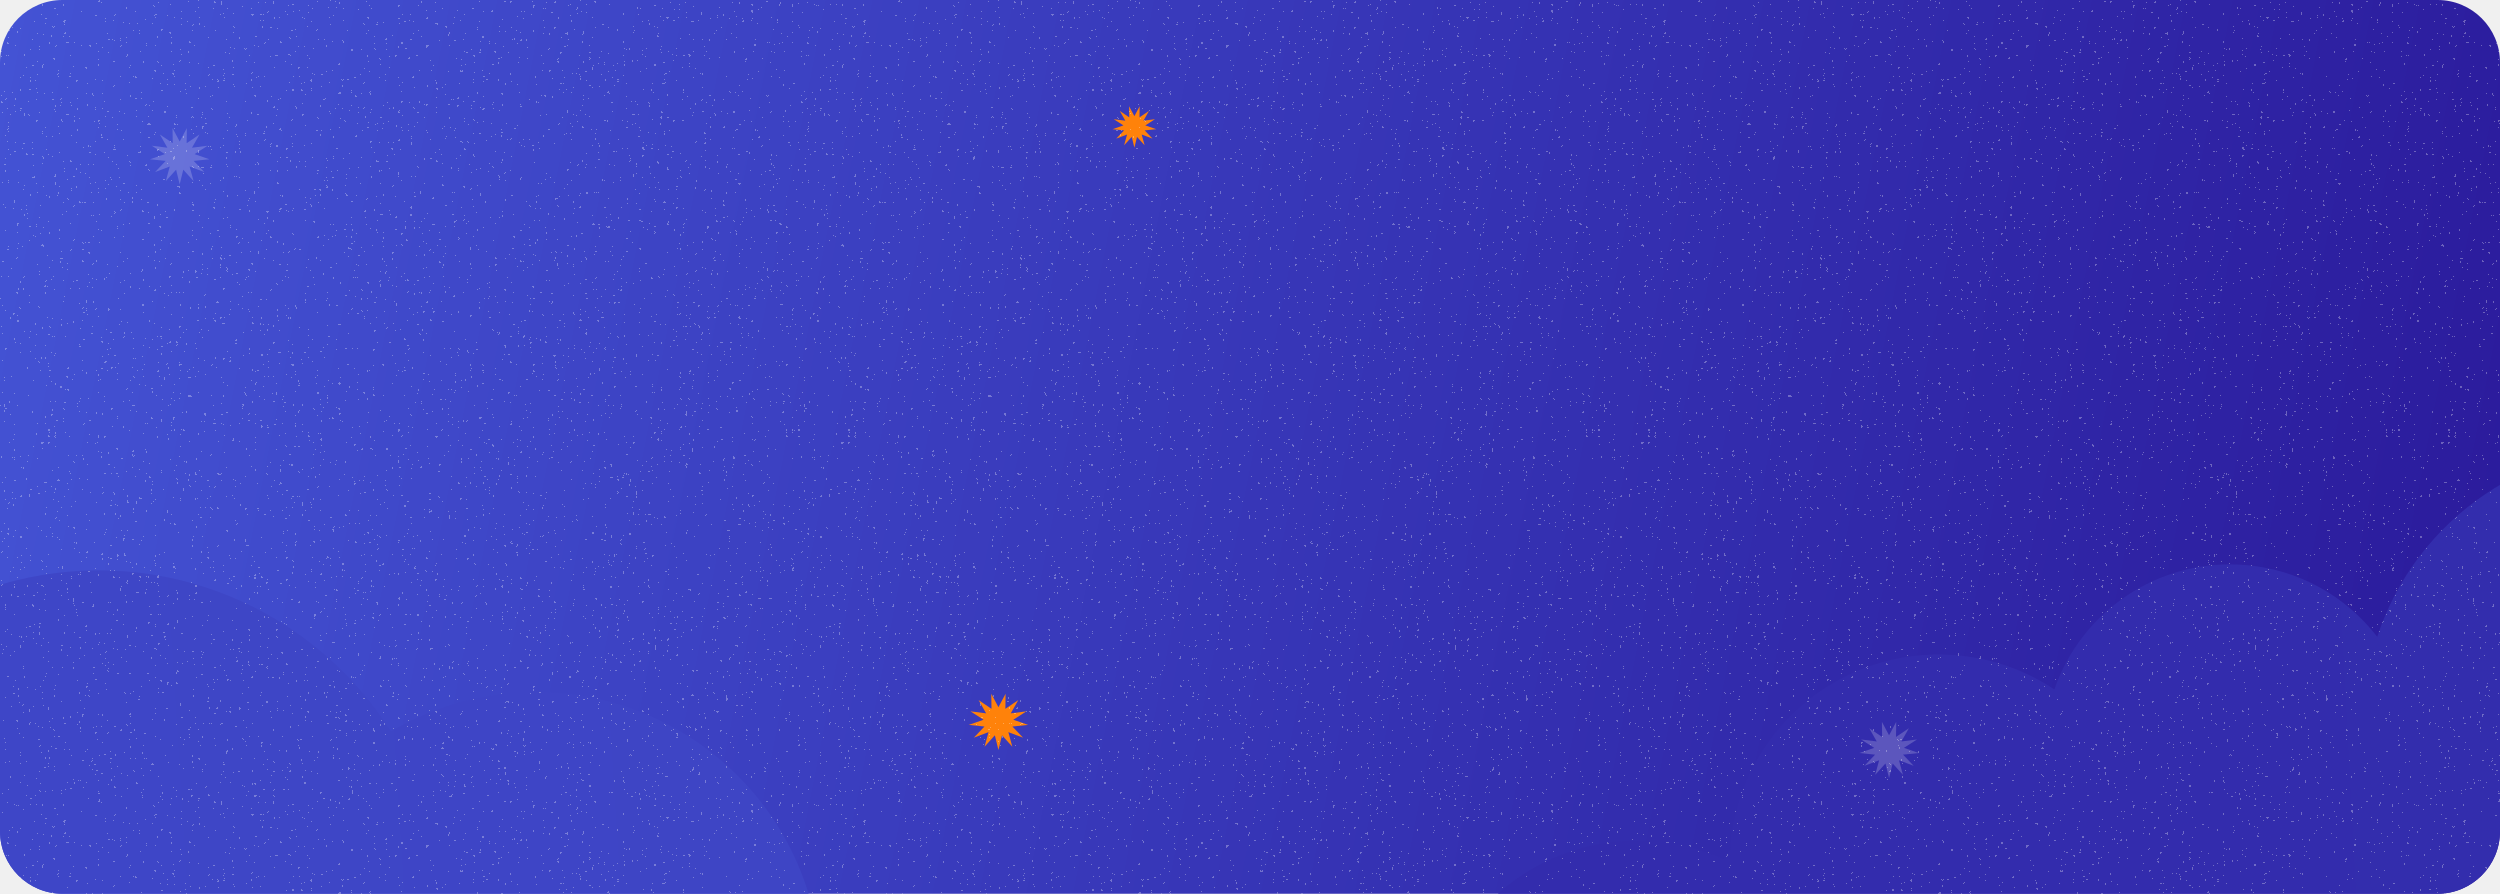
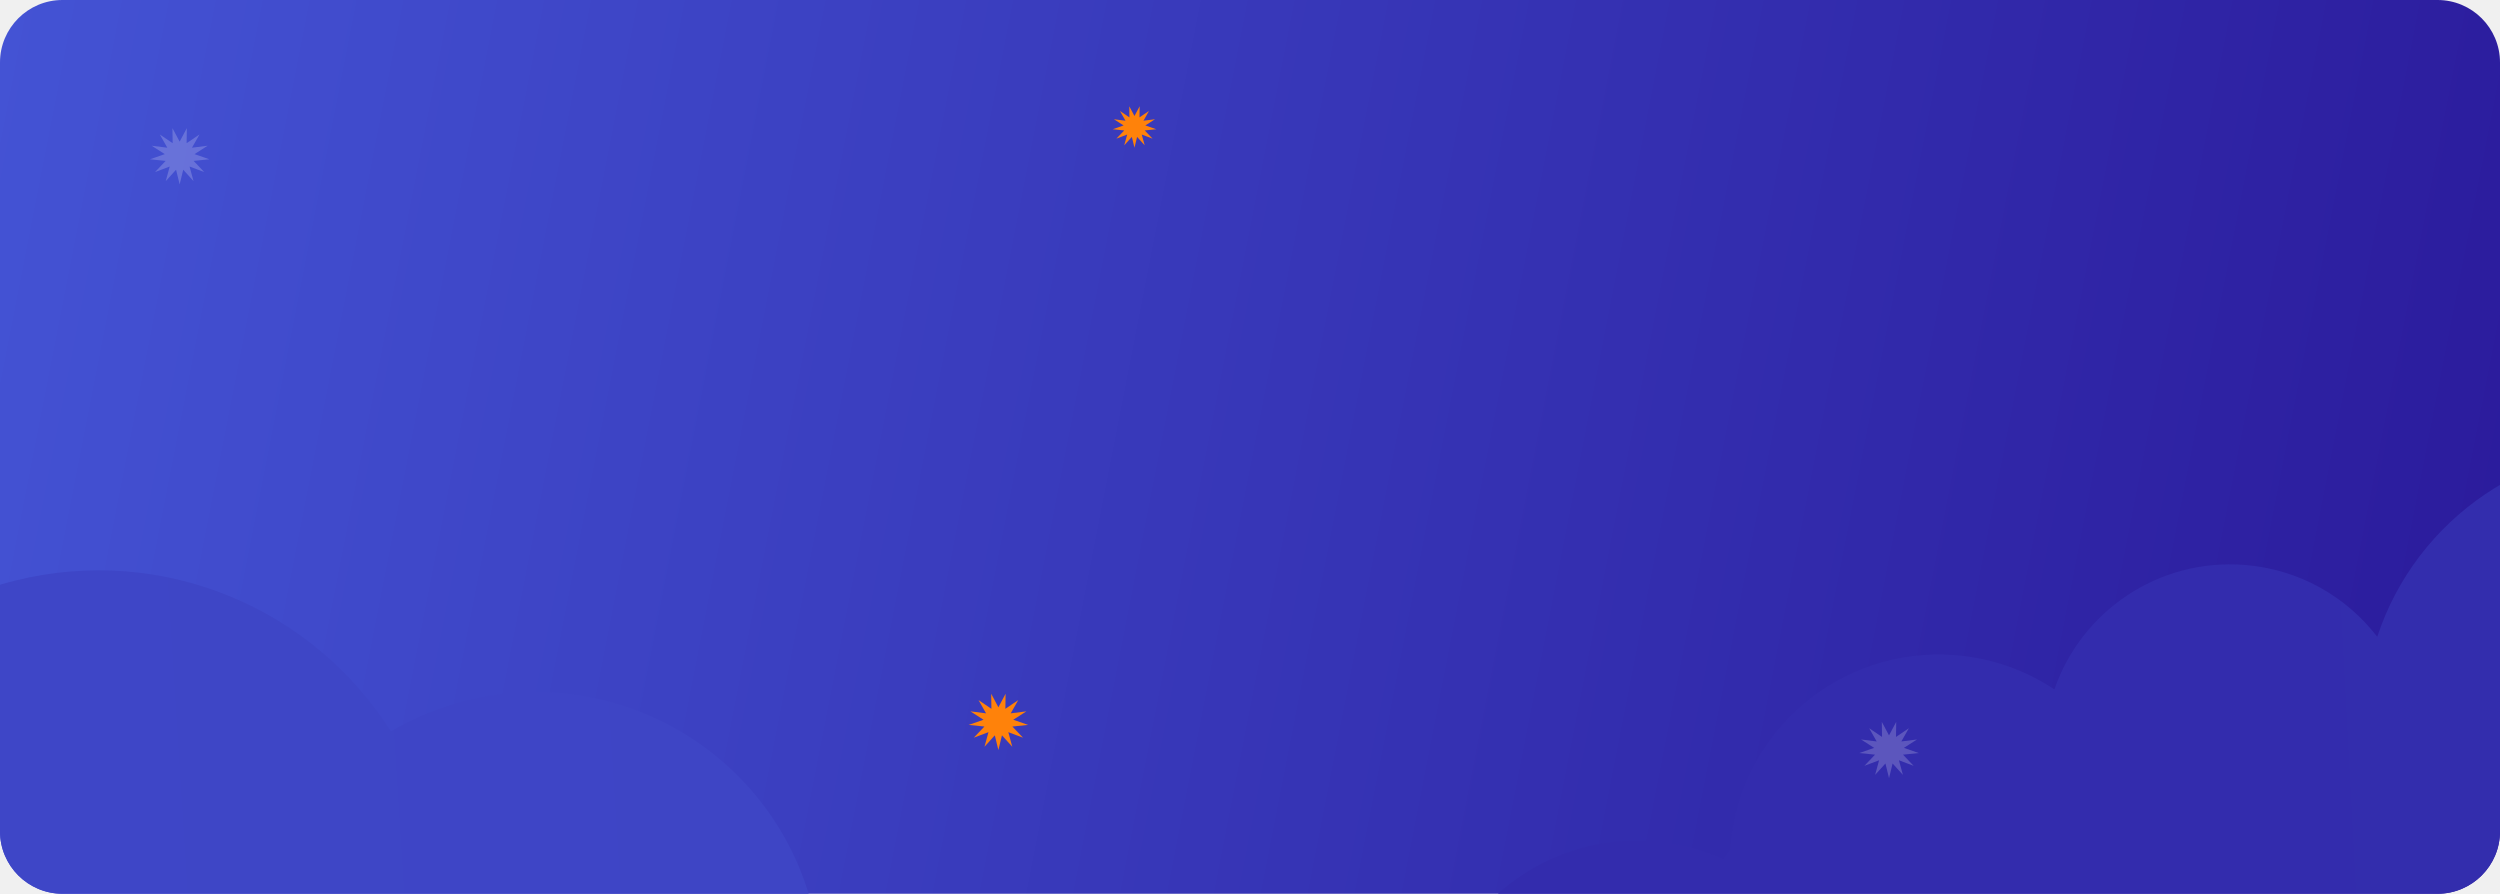
- <svg xmlns="http://www.w3.org/2000/svg" width="800" height="286" fill="none" viewBox="0 0 800 286">
-   <g filter="url(#a)">
-     <g clip-path="url(#b)">
-       <rect width="800" height="286" fill="url(#c)" rx="20" />
-       <path fill="url(#d)" d="M457.198 330.638c2.825-36.754 34.955-64.261 71.768-61.446a66.856 66.856 0 0 1 22.46 5.728c.731-.984 1.464-1.966 2.226-2.922.02-.307.023-.608.045-.915 2.823-36.754 34.953-64.261 71.765-61.446a66.611 66.611 0 0 1 31.937 10.99c8.574-24.938 33.182-41.957 60.743-39.849 17.501 1.34 32.648 10.123 42.567 22.999 12.405-37.778 49.376-63.688 90.858-60.514 34.007 2.603 62.031 24.073 74.61 53.34a66.612 66.612 0 0 1 30.909-4.981c36.812 2.816 64.364 34.893 61.544 71.645-.06.9-.16 1.79-.27 2.68a88.82 88.82 0 0 1 21.88-1.029c48.74 3.73 85.23 46.202 81.5 94.863-3.74 48.662-46.28 85.09-95.03 81.36-1.03-.079-2.04-.201-3.05-.312-11.51 16.586-31.267 26.815-52.871 25.164-15.525-1.187-29.171-8.303-38.907-18.94-28.089 23.439-64.99 36.404-104.375 33.388-26.698-2.042-51.134-11.188-71.656-25.394-13.161 18.359-35.329 29.606-59.521 27.755-22.73-1.738-41.918-14.639-52.619-32.899-12.495 9.297-28.27 14.315-45.028 13.032-33.477-2.563-59.29-29.321-61.576-61.789a67.053 67.053 0 0 1-18.363 1.134c-36.809-2.813-64.364-34.888-61.546-71.642Z" />
-       <path fill="#fff" d="M57.5 45.301 59.79 41l-.066 4.824 4.122-2.793-2.408 4.242 5.01-.644-4.198 2.688L67 50.968l-5.026.519 3.402 3.568-4.703-1.77 1.274 4.669-3.302-3.653L57.5 59l-1.145-4.699-3.302 3.653 1.274-4.669-4.703 1.77 3.402-3.568L48 50.968l4.75-1.651-4.198-2.688 5.01.644-2.408-4.242 4.122 2.793L55.21 41l2.29 4.301Z" opacity=".2" />
-       <path fill="#FF820A" d="m363 37.17 1.688-3.17-.049 3.555 3.037-2.058-1.774 3.126 3.691-.475-3.093 1.98 3.5 1.217-3.703.382 2.506 2.63-3.465-1.305.939 3.44-2.433-2.691-.844 3.462-.844-3.462-2.433 2.691.939-3.44-3.465 1.305 2.507-2.63-3.704-.382 3.5-1.217-3.093-1.98 3.692.474-1.775-3.125 3.038 2.058-.05-3.555L363 37.17Z" />
-       <path fill="#fff" d="m604.5 235.301 2.29-4.301-.066 4.824 4.122-2.793-2.408 4.242 5.01-.644-4.198 2.688 4.75 1.651-5.026.519 3.402 3.568-4.703-1.77 1.274 4.669-3.302-3.653L604.5 249l-1.145-4.699-3.302 3.653 1.274-4.669-4.702 1.77 3.401-3.568-5.026-.519 4.75-1.651-4.198-2.688 5.01.644-2.408-4.242 4.123 2.793-.067-4.824 2.29 4.301Z" opacity=".2" />
-       <path fill="#FF820A" d="m319.5 226.301 2.29-4.301-.066 4.824 4.122-2.793-2.408 4.242 5.01-.644-4.198 2.688 4.75 1.651-5.026.519 3.402 3.568-4.703-1.77 1.274 4.669-3.302-3.653L319.5 240l-1.145-4.699-3.302 3.653 1.274-4.669-4.702 1.77 3.401-3.568-5.026-.519 4.75-1.651-4.198-2.688 5.01.644-2.408-4.242 4.123 2.793-.067-4.824 2.29 4.301Z" />
-       <path fill="url(#e)" d="M149.266 224.173a91.442 91.442 0 0 0-24.179 9.879c-24.8-39.256-72.805-60.089-120.345-48.226-54.865 13.691-89.825 66.112-83.04 120.815a69.448 69.448 0 0 0-20.505 1.983c-37.236 9.291-59.892 46.99-50.606 84.205 9.286 37.215 46.999 59.849 84.235 50.557a69.342 69.342 0 0 0 22.416-10.056c18.785 18.978 46.81 27.856 74.609 20.919 17.85-4.455 32.71-14.72 43.1-28.263 15.535 7.074 33.473 9.155 51.327 4.699 17.133-4.275 31.523-13.898 41.838-26.637a91.453 91.453 0 0 0 25.37-2.66c48.965-12.218 78.761-61.797 66.549-110.733-12.212-48.937-61.804-78.7-110.769-66.482Z" />
+ <svg xmlns="http://www.w3.org/2000/svg" id="Layer_1" version="1.1" viewBox="0 0 800 286">
+   <defs>
+     <style>
+       .st0 {
+         fill: none;
+       }
+ 
+       .st1 {
+         fill: url(#linear-gradient2);
+       }
+ 
+       .st2 {
+         fill: url(#linear-gradient1);
+       }
+ 
+       .st3 {
+         fill: url(#linear-gradient);
+       }
+ 
+       .st4 {
+         fill: #ff820a;
+       }
+ 
+       .st5 {
+         clip-path: url(#clippath);
+       }
+ 
+       .st6 {
+         fill: #fff;
+         isolation: isolate;
+         opacity: .2;
+       }
+     </style>
+     <clipPath id="clippath">
+       <rect class="st0" width="800" height="286" rx="20" ry="20" />
+     </clipPath>
+     <linearGradient id="linear-gradient" x1="-83.02" y1="239.42" x2="798.84" y2="67.04" gradientTransform="translate(0 288) scale(1 -1)" gradientUnits="userSpaceOnUse">
+       <stop offset="0" stop-color="#4658d9" />
+       <stop offset="1" stop-color="#2b1b9c" />
+     </linearGradient>
+     <linearGradient id="linear-gradient1" x1="519.52" y1="-41.1" x2="991.66" y2="-16.01" gradientTransform="translate(0 288) scale(1 -1)" gradientUnits="userSpaceOnUse">
+       <stop offset="0" stop-color="#332cad" />
+       <stop offset="1" stop-color="#332dad" />
+     </linearGradient>
+     <linearGradient id="linear-gradient2" x1="269.12" y1="-15.83" x2="-6.98" y2="-33.38" gradientTransform="translate(0 288) scale(1 -1)" gradientUnits="userSpaceOnUse">
+       <stop offset="0" stop-color="#3e45c5" />
+       <stop offset="1" stop-color="#3e46c7" />
+     </linearGradient>
+   </defs>
+   <g class="st5">
+     <g>
+       <rect class="st3" width="800" height="286" rx="20" ry="20" />
+       <path class="st2" d="M457.2,330.64c2.83-36.75,34.96-64.26,71.77-61.45,7.76.59,15.36,2.53,22.46,5.73.73-.98,1.46-1.97,2.23-2.92.02-.31.02-.61.04-.92,2.82-36.75,34.95-64.26,71.77-61.45,11.41.86,22.41,4.64,31.94,10.99,8.57-24.94,33.18-41.96,60.74-39.85,17.5,1.34,32.65,10.12,42.57,23,12.41-37.78,49.38-63.69,90.86-60.51,34.01,2.6,62.03,24.07,74.61,53.34,9.76-4.09,20.36-5.8,30.91-4.98,36.81,2.82,64.36,34.89,61.54,71.65-.06.9-.16,1.79-.27,2.68,7.22-1.24,14.57-1.59,21.88-1.03,48.74,3.73,85.23,46.2,81.5,94.86-3.74,48.66-46.28,85.09-95.03,81.36-1.03-.08-2.04-.2-3.05-.31-11.51,16.59-31.27,26.82-52.87,25.16-15.53-1.19-29.17-8.3-38.91-18.94-28.09,23.44-64.99,36.4-104.38,33.39-26.7-2.04-51.13-11.19-71.66-25.39-13.16,18.36-35.33,29.61-59.52,27.76-22.73-1.74-41.92-14.64-52.62-32.9-12.49,9.3-28.27,14.32-45.03,13.03-33.48-2.56-59.29-29.32-61.58-61.79-6.04,1.22-12.22,1.6-18.36,1.13-36.81-2.81-64.36-34.89-61.55-71.64h0Z" />
+       <path class="st6" d="M57.5,45.3l2.29-4.3-.07,4.82,4.12-2.79-2.41,4.24,5.01-.64-4.2,2.69,4.75,1.65-5.03.52,3.4,3.57-4.7-1.77,1.27,4.67-3.3-3.65-1.14,4.7-1.15-4.7-3.3,3.65,1.27-4.67-4.7,1.77,3.4-3.57-5.03-.52,4.75-1.65-4.2-2.69,5.01.64-2.41-4.24,4.12,2.79-.07-4.82,2.29,4.3Z" />
+       <path class="st4" d="M363,37.17l1.69-3.17-.05,3.56,3.04-2.06-1.77,3.13,3.69-.47-3.09,1.98,3.5,1.22-3.7.38,2.51,2.63-3.46-1.31.94,3.44-2.43-2.69-.84,3.46-.84-3.46-2.43,2.69.94-3.44-3.46,1.31,2.51-2.63-3.7-.38,3.5-1.22-3.09-1.98,3.69.47-1.77-3.12,3.04,2.06-.05-3.56,1.69,3.17Z" />
+       <path class="st6" d="M604.5,235.3l2.29-4.3-.07,4.82,4.12-2.79-2.41,4.24,5.01-.64-4.2,2.69,4.75,1.65-5.03.52,3.4,3.57-4.7-1.77,1.27,4.67-3.3-3.65-1.14,4.7-1.15-4.7-3.3,3.65,1.27-4.67-4.7,1.77,3.4-3.57-5.03-.52,4.75-1.65-4.2-2.69,5.01.64-2.41-4.24,4.12,2.79-.07-4.82,2.29,4.3h0Z" />
+       <path class="st4" d="M319.5,226.3l2.29-4.3-.07,4.82,4.12-2.79-2.41,4.24,5.01-.64-4.2,2.69,4.75,1.65-5.03.52,3.4,3.57-4.7-1.77,1.27,4.67-3.3-3.65-1.15,4.7-1.14-4.7-3.3,3.65,1.27-4.67-4.7,1.77,3.4-3.57-5.03-.52,4.75-1.65-4.2-2.69,5.01.64-2.41-4.24,4.12,2.79-.07-4.82,2.29,4.3h0Z" />
+       <path class="st1" d="M149.27,224.17c-8.49,2.12-16.63,5.45-24.18,9.88-24.8-39.26-72.81-60.09-120.35-48.23-54.87,13.69-89.82,66.11-83.04,120.81-6.9-.36-13.81.31-20.5,1.98-37.24,9.29-59.89,46.99-50.61,84.2s47,59.85,84.24,50.56c8.01-1.99,15.6-5.4,22.42-10.06,18.78,18.98,46.81,27.86,74.61,20.92,17.85-4.45,32.71-14.72,43.1-28.26,15.54,7.07,33.47,9.15,51.33,4.7,17.13-4.27,31.52-13.9,41.84-26.64,8.54.3,17.08-.59,25.37-2.66,48.96-12.22,78.76-61.8,66.55-110.73-12.21-48.94-61.8-78.7-110.77-66.48Z" />
    </g>
  </g>
-   <defs>
-     <linearGradient id="c" x1="-64.803" x2="817.062" y1="-44.627" y2="127.756" gradientUnits="userSpaceOnUse">
-       <stop stop-color="#4658D9" />
-       <stop offset="1" stop-color="#2B1B9C" />
-     </linearGradient>
-     <linearGradient id="d" x1="517.5" x2="989.631" y1="291" y2="265.913" gradientUnits="userSpaceOnUse">
-       <stop stop-color="#332CAD" />
-       <stop offset="1" stop-color="#332DAD" />
-     </linearGradient>
-     <linearGradient id="e" x1="265.988" x2="-10.109" y1="254.622" y2="272.167" gradientUnits="userSpaceOnUse">
-       <stop stop-color="#3E45C5" />
-       <stop offset="1" stop-color="#3E46C7" />
-     </linearGradient>
-     <clipPath id="b">
-       <rect width="800" height="286" fill="#fff" rx="20" />
-     </clipPath>
-     <filter id="a" width="800" height="286" x="0" y="0" color-interpolation-filters="sRGB" filterUnits="userSpaceOnUse">
-       <feFlood flood-opacity="0" result="BackgroundImageFix" />
-       <feBlend in="SourceGraphic" in2="BackgroundImageFix" result="shape" />
-       <feTurbulence baseFrequency="1 1" numOctaves="3" result="noise" seed="6859" stitchTiles="stitch" type="fractalNoise" />
-       <feColorMatrix in="noise" result="alphaNoise" type="luminanceToAlpha" />
-       <feComponentTransfer in="alphaNoise" result="coloredNoise1">
-         <feFuncA tableValues="0 0 0 0 0 0 0 0 0 0 0 0 0 0 0 0 0 0 0 0 0 1 1 1 1 1 1 1 1 1 0 0 0 0 0 0 0 0 0 0 0 0 0 0 0 0 0 0 0 0 0 0 0 0 0 0 0 0 0 0 0 0 0 0 0 0 0 0 0 0 0 0 0 0 0 0 0 0 0 0 0 0 0 0 0 0 0 0 0 0 0 0 0 0 0 0 0 0 0 0" type="discrete" />
-       </feComponentTransfer>
-       <feComposite in="coloredNoise1" in2="shape" operator="in" result="noise1Clipped" />
-       <feFlood flood-color="rgba(255, 255, 255, 0.3)" result="color1Flood" />
-       <feComposite in="color1Flood" in2="noise1Clipped" operator="in" result="color1" />
-       <feMerge result="effect1_noise_193_1559">
-         <feMergeNode in="shape" />
-         <feMergeNode in="color1" />
-       </feMerge>
-     </filter>
-   </defs>
</svg>
